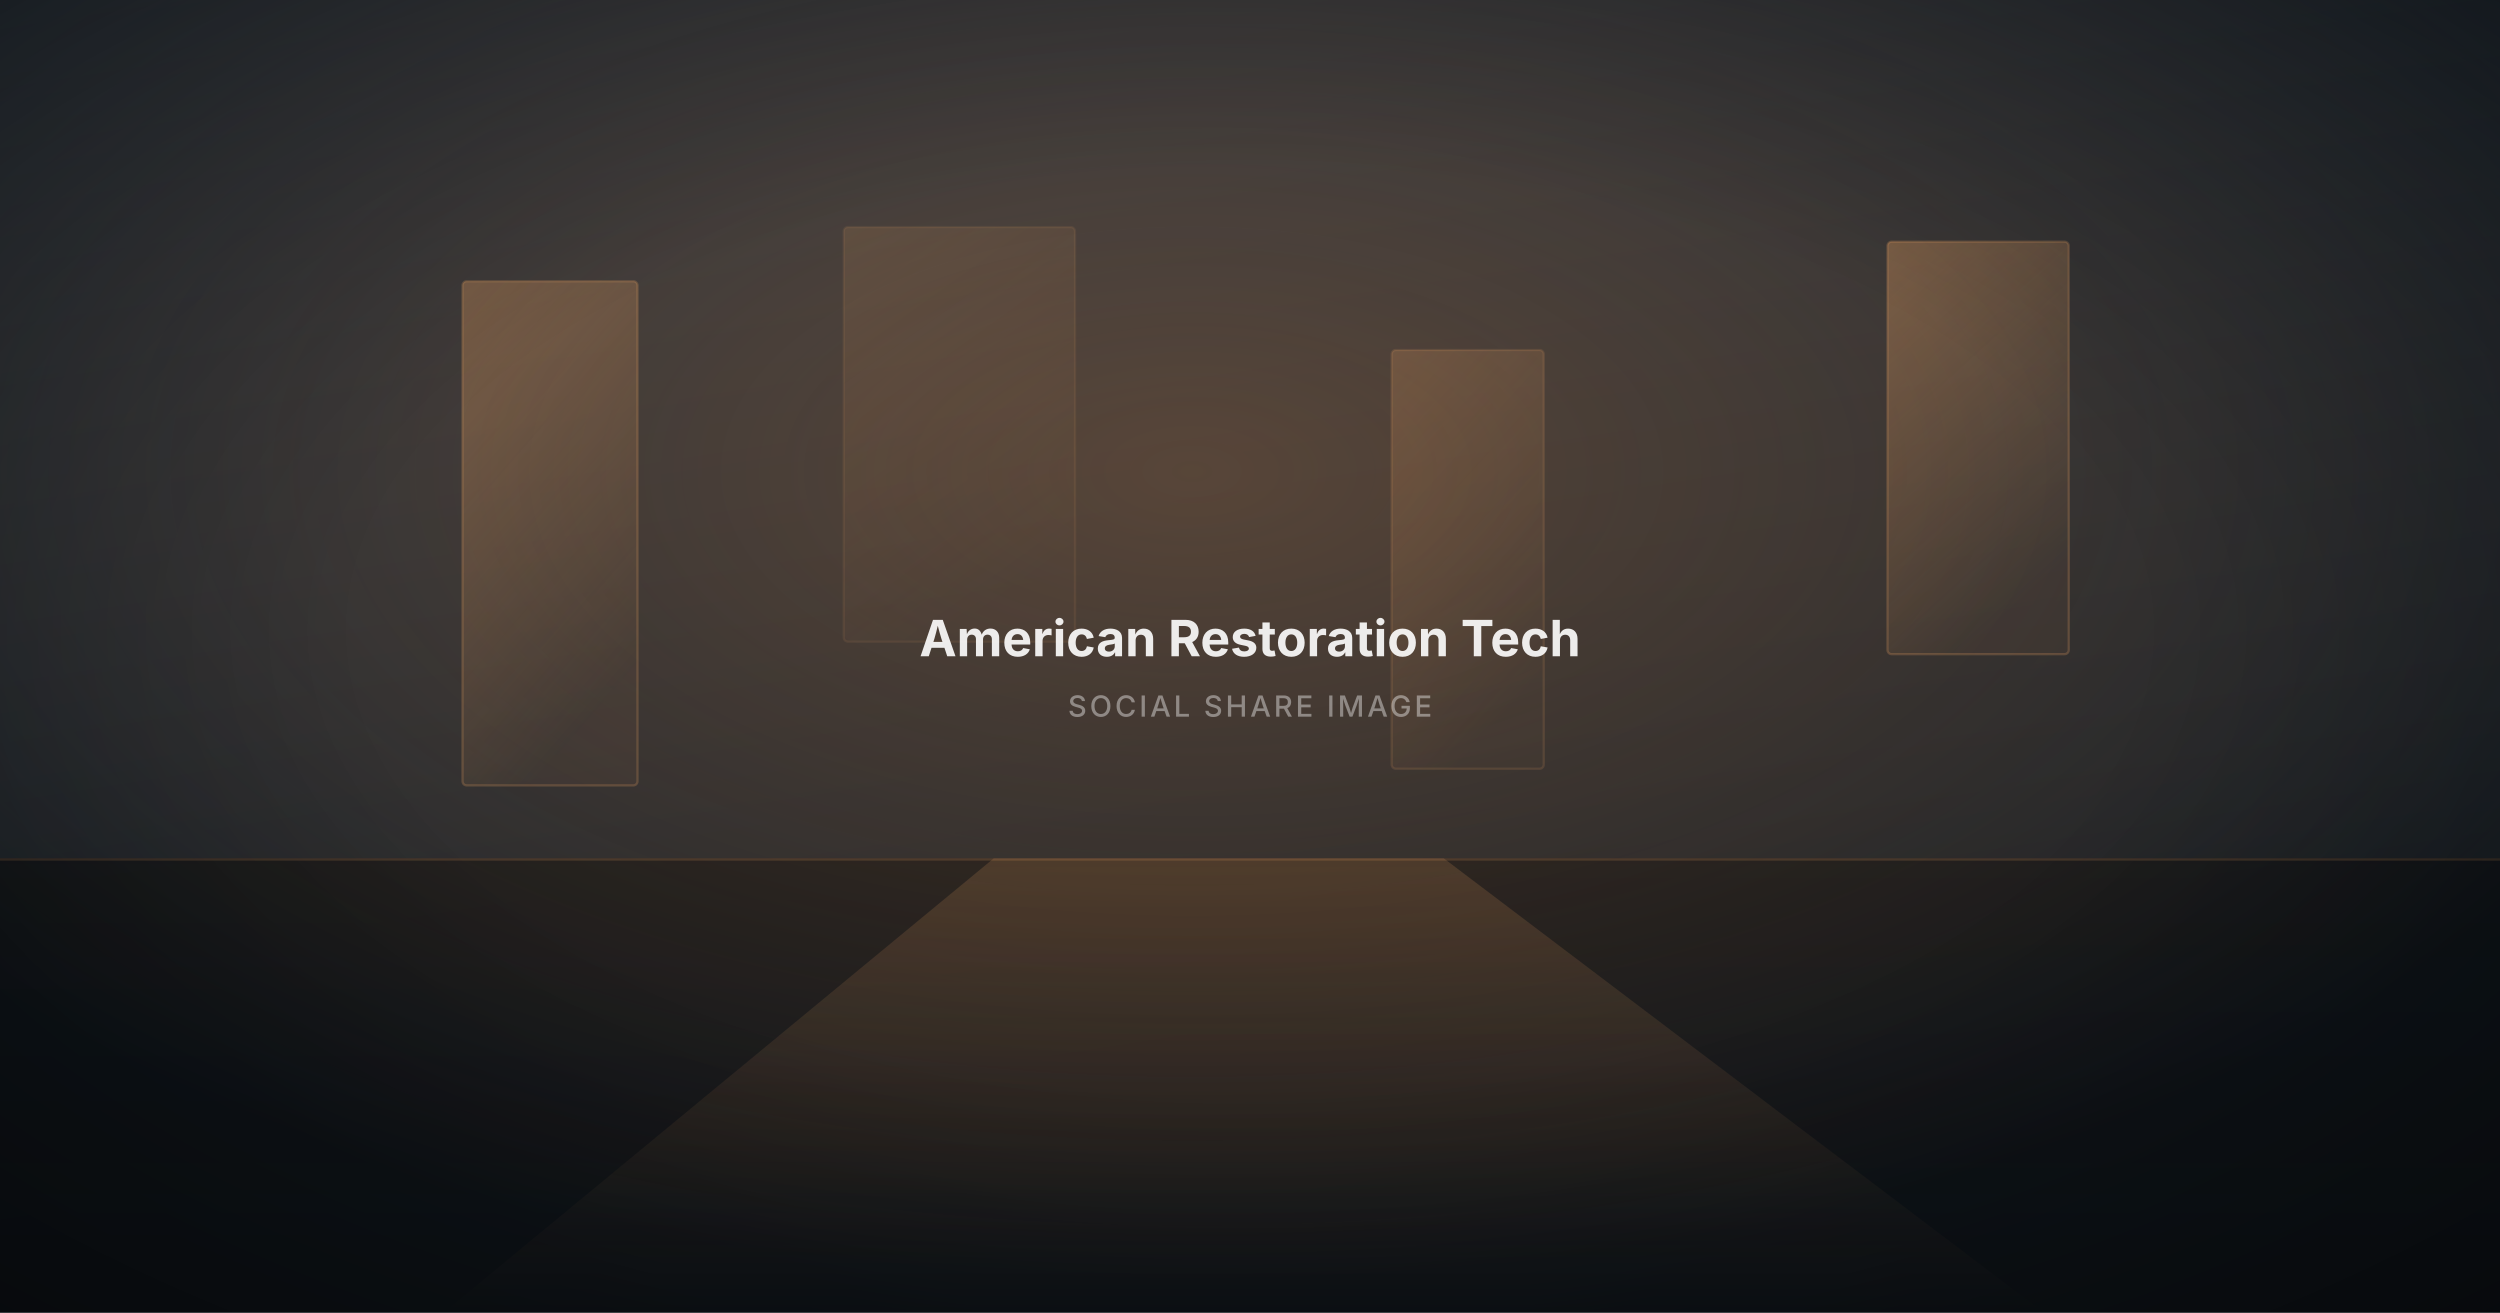
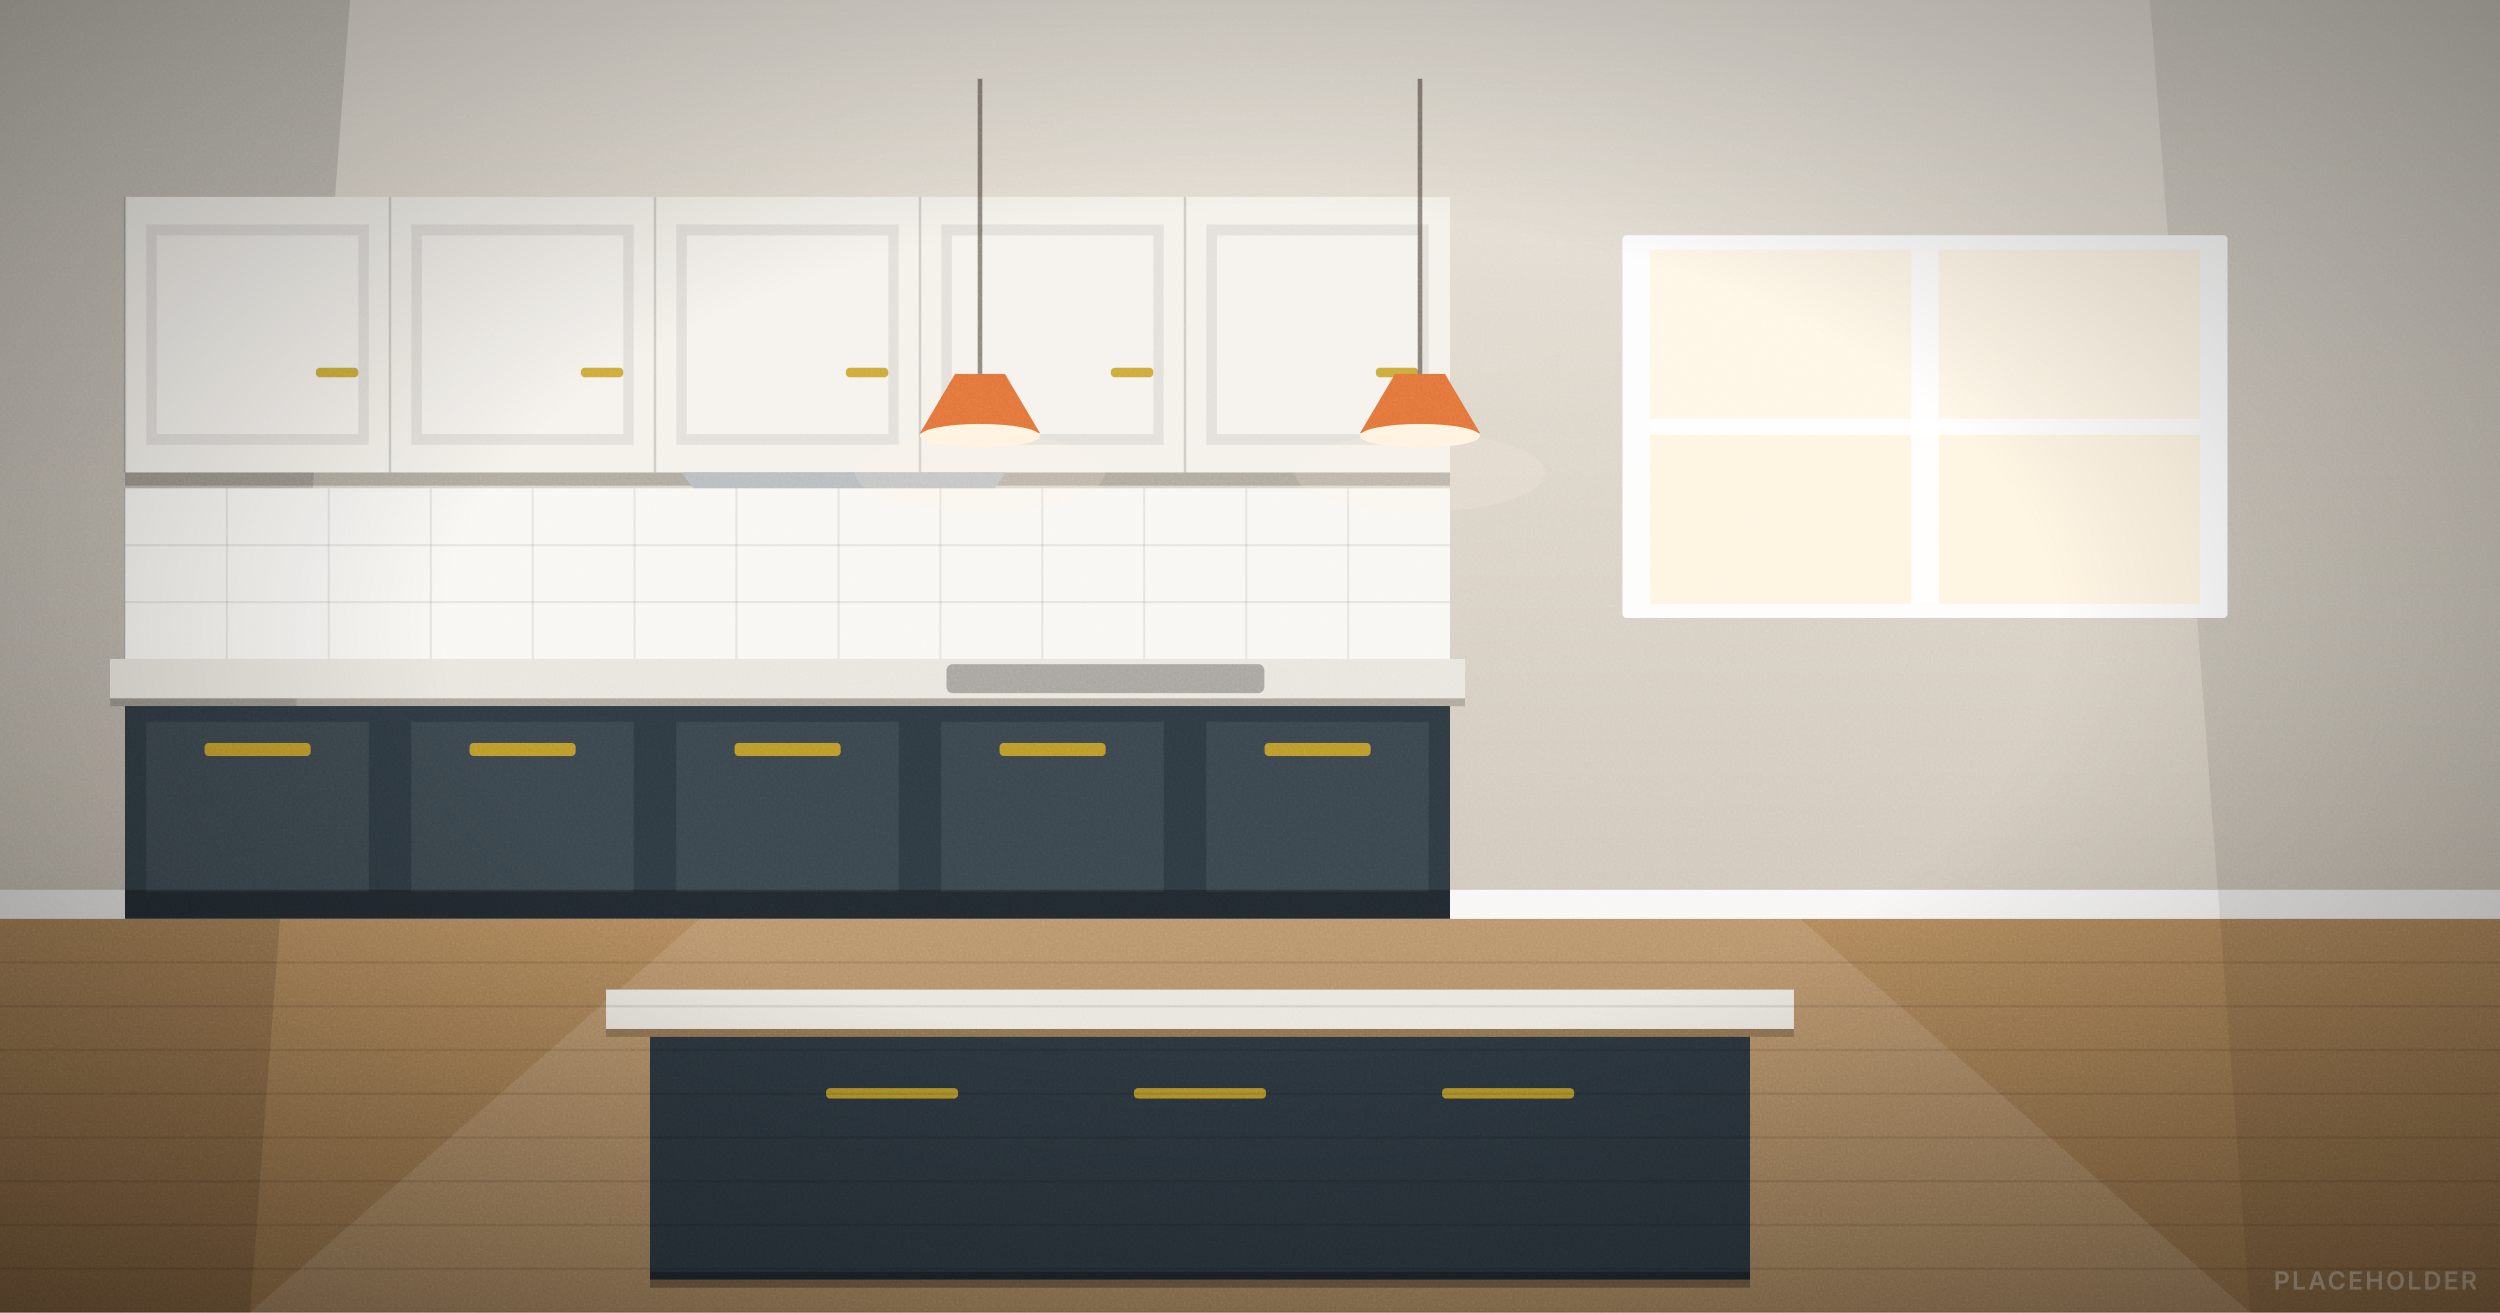
- <svg xmlns="http://www.w3.org/2000/svg" viewBox="0 0 1200 630" width="1200" height="630" role="img" aria-label="American Restoration Tech — placeholder image">
+ <svg xmlns="http://www.w3.org/2000/svg" viewBox="0 0 1200 630" width="1200" height="630" role="img" aria-label="American Restoration Tech — illustrated placeholder">
  <defs>
-     <linearGradient id="wall-og-image" x1="0" y1="0" x2="0.3" y2="1">
-       <stop offset="0" stop-color="#2A343E" />
-       <stop offset="1" stop-color="#151C22" />
+     <linearGradient id="wallk4860" x1="0" y1="0" x2="0" y2="1">
+       <stop offset="0" stop-color="#E9E3D9" stop-opacity="1" />
+       <stop offset="1" stop-color="#CFC7BA" stop-opacity="1" />
    </linearGradient>
-     <linearGradient id="floor-og-image" x1="0" y1="0" x2="0" y2="1">
-       <stop offset="0" stop-color="#0E1318" stop-opacity="0.92" />
-       <stop offset="1" stop-color="#0E1318" />
+     <linearGradient id="flrk4860" x1="0" y1="0" x2="0" y2="1">
+       <stop offset="0" stop-color="#B0885C" stop-opacity="1" />
+       <stop offset="1" stop-color="#8A6944" stop-opacity="1" />
    </linearGradient>
-     <linearGradient id="pane-og-image" x1="0" y1="0" x2="0.4" y2="1">
-       <stop offset="0" stop-color="#F0A867" stop-opacity="0.85" />
-       <stop offset="1" stop-color="#F0A867" stop-opacity="0.12" />
-     </linearGradient>
-     <linearGradient id="shaft-og-image" x1="0" y1="0" x2="0" y2="1">
-       <stop offset="0" stop-color="#F0A867" stop-opacity="0.34" />
-       <stop offset="1" stop-color="#F0A867" stop-opacity="0" />
-     </linearGradient>
-     <radialGradient id="lamp-og-image" cx="0.477" cy="0.359" r="0.62">
-       <stop offset="0" stop-color="#D9884A" stop-opacity="0.30" />
-       <stop offset="1" stop-color="#D9884A" stop-opacity="0" />
-     </radialGradient>
-     <radialGradient id="vig-og-image" cx="0.5" cy="0.48" r="0.78">
-       <stop offset="0.45" stop-color="#000000" stop-opacity="0" />
-       <stop offset="1" stop-color="#000000" stop-opacity="0.55" />
+     <filter id="grk4860" x="0" y="0" width="100%" height="100%">
+       <feTurbulence type="fractalNoise" baseFrequency="0.9" numOctaves="3" seed="7" result="n" />
+       <feColorMatrix in="n" type="saturate" values="0" />
+       <feComponentTransfer>
+         <feFuncA type="linear" slope="0.5" />
+       </feComponentTransfer>
+     </filter>
+     <radialGradient id="vgk4860" cx="0.5" cy="0.48" r="0.76">
+       <stop offset="0.42" stop-color="#000" stop-opacity="0" />
+       <stop offset="1" stop-color="#000" stop-opacity="0.42" />
    </radialGradient>
  </defs>
-   <rect width="1200" height="630" fill="url(#wall-og-image)" />
-   <rect x="222" y="135" width="84" height="242" rx="2" fill="url(#pane-og-image)" fill-opacity="0.40" />
-   <rect x="222" y="135" width="84" height="242" rx="2" fill="none" stroke="#F0A867" stroke-opacity="0.22" stroke-width="1.1" />
-   <rect x="405" y="109" width="111" height="199" rx="2" fill="url(#pane-og-image)" fill-opacity="0.17" />
-   <rect x="405" y="109" width="111" height="199" rx="2" fill="none" stroke="#F0A867" stroke-opacity="0.09" stroke-width="1.1" />
-   <rect x="668" y="168" width="73" height="201" rx="2" fill="url(#pane-og-image)" fill-opacity="0.26" />
-   <rect x="668" y="168" width="73" height="201" rx="2" fill="none" stroke="#F0A867" stroke-opacity="0.14" stroke-width="1.1" />
-   <rect x="906" y="116" width="87" height="198" rx="2" fill="url(#pane-og-image)" fill-opacity="0.42" />
-   <rect x="906" y="116" width="87" height="198" rx="2" fill="none" stroke="#F0A867" stroke-opacity="0.23" stroke-width="1.1" />
-   <rect y="412" width="1200" height="218" fill="url(#floor-og-image)" />
-   <rect y="412" width="1200" height="1.1" fill="#F0A867" fill-opacity="0.18" />
-   <path d="M477 412 L693 412 L981 630 L213 630 Z" fill="url(#shaft-og-image)" fill-opacity="0.5" />
-   <rect width="1200" height="630" fill="url(#lamp-og-image)" />
-   <rect width="1200" height="630" fill="url(#vig-og-image)" />
-   <text x="600" y="315" text-anchor="middle" font-family="Inter, Helvetica, Arial, sans-serif" font-size="24" font-weight="650" fill="#FFFFFF" fill-opacity="0.90">American Restoration Tech</text>
-   <text x="600" y="344" text-anchor="middle" font-family="Inter, Helvetica, Arial, sans-serif" font-size="14" font-weight="500" letter-spacing="1.4" fill="#FFFFFF" fill-opacity="0.40">SOCIAL SHARE IMAGE</text>
+   <rect x="0.0" y="0.0" width="1200.0" height="441.0" fill="url(#wallk4860)" />
+   <rect x="0.0" y="441.0" width="1200.0" height="189.0" fill="url(#flrk4860)" />
+   <rect x="0.0" y="427.1" width="1200.0" height="13.9" fill="#FFFFFF" fill-opacity="0.850" />
+   <polygon points="0.0,0.0 168.0,0.0 120.0,630.0 0.0,630.0" fill="#000" fill-opacity="0.130" />
+   <polygon points="1200.0,0.0 1032.0,0.0 1080.0,630.0 1200.0,630.0" fill="#000" fill-opacity="0.080" />
+   <polygon points="336.0,441.0 864.0,441.0 1080.0,630.0 120.0,630.0" fill="#FFF3DF" fill-opacity="0.130" />
+   <rect x="60.0" y="94.5" width="636.0" height="132.3" fill="#F4F1EB" />
+   <rect x="70.2" y="107.7" width="106.8" height="105.8" fill="#e3e0db" />
+   <rect x="75.3" y="113.0" width="96.7" height="95.3" fill="#f5f2ed" />
+   <rect x="151.6" y="176.5" width="20.4" height="4.6" fill="#C9A227" fill-opacity="0.900" rx="2.0" />
+   <line x1="60.0" y1="94.5" x2="60.0" y2="226.8" stroke="#000" stroke-width="1.20" stroke-opacity="0.160" stroke-linecap="butt" />
+   <rect x="197.4" y="107.7" width="106.8" height="105.8" fill="#e3e0db" />
+   <rect x="202.5" y="113.0" width="96.7" height="95.3" fill="#f5f2ed" />
+   <rect x="278.8" y="176.5" width="20.4" height="4.6" fill="#C9A227" fill-opacity="0.900" rx="2.0" />
+   <line x1="187.2" y1="94.5" x2="187.2" y2="226.8" stroke="#000" stroke-width="1.20" stroke-opacity="0.160" stroke-linecap="butt" />
+   <rect x="324.6" y="107.7" width="106.8" height="105.8" fill="#e3e0db" />
+   <rect x="329.7" y="113.0" width="96.7" height="95.3" fill="#f5f2ed" />
+   <rect x="406.0" y="176.5" width="20.4" height="4.6" fill="#C9A227" fill-opacity="0.900" rx="2.0" />
+   <line x1="314.4" y1="94.5" x2="314.4" y2="226.8" stroke="#000" stroke-width="1.20" stroke-opacity="0.160" stroke-linecap="butt" />
+   <rect x="451.8" y="107.7" width="106.8" height="105.8" fill="#e3e0db" />
+   <rect x="456.9" y="113.0" width="96.7" height="95.3" fill="#f5f2ed" />
+   <rect x="533.2" y="176.5" width="20.4" height="4.6" fill="#C9A227" fill-opacity="0.900" rx="2.0" />
+   <line x1="441.6" y1="94.5" x2="441.6" y2="226.8" stroke="#000" stroke-width="1.20" stroke-opacity="0.160" stroke-linecap="butt" />
+   <rect x="579.0" y="107.7" width="106.8" height="105.8" fill="#e3e0db" />
+   <rect x="584.1" y="113.0" width="96.7" height="95.3" fill="#f5f2ed" />
+   <rect x="660.4" y="176.5" width="20.4" height="4.6" fill="#C9A227" fill-opacity="0.900" rx="2.0" />
+   <line x1="568.8" y1="94.5" x2="568.8" y2="226.8" stroke="#000" stroke-width="1.20" stroke-opacity="0.160" stroke-linecap="butt" />
+   <rect x="60.0" y="226.8" width="636.0" height="6.3" fill="#000" fill-opacity="0.200" />
+   <polygon points="327.1,226.8 483.1,226.8 459.1,258.3 351.1,258.3" fill="#B9BCC0" />
+   <rect x="60.0" y="234.4" width="636.0" height="81.9" fill="#f9f7f3" />
+   <line x1="60.0" y1="234.4" x2="60.0" y2="316.3" stroke="#000" stroke-width="1.00" stroke-opacity="0.080" stroke-linecap="butt" />
+   <line x1="108.9" y1="234.4" x2="108.9" y2="316.3" stroke="#000" stroke-width="1.00" stroke-opacity="0.080" stroke-linecap="butt" />
+   <line x1="157.8" y1="234.4" x2="157.8" y2="316.3" stroke="#000" stroke-width="1.00" stroke-opacity="0.080" stroke-linecap="butt" />
+   <line x1="206.8" y1="234.4" x2="206.8" y2="316.3" stroke="#000" stroke-width="1.00" stroke-opacity="0.080" stroke-linecap="butt" />
+   <line x1="255.7" y1="234.4" x2="255.7" y2="316.3" stroke="#000" stroke-width="1.00" stroke-opacity="0.080" stroke-linecap="butt" />
+   <line x1="304.6" y1="234.4" x2="304.6" y2="316.3" stroke="#000" stroke-width="1.00" stroke-opacity="0.080" stroke-linecap="butt" />
+   <line x1="353.5" y1="234.4" x2="353.5" y2="316.3" stroke="#000" stroke-width="1.00" stroke-opacity="0.080" stroke-linecap="butt" />
+   <line x1="402.5" y1="234.4" x2="402.5" y2="316.3" stroke="#000" stroke-width="1.00" stroke-opacity="0.080" stroke-linecap="butt" />
+   <line x1="451.4" y1="234.4" x2="451.4" y2="316.3" stroke="#000" stroke-width="1.00" stroke-opacity="0.080" stroke-linecap="butt" />
+   <line x1="500.3" y1="234.4" x2="500.3" y2="316.3" stroke="#000" stroke-width="1.00" stroke-opacity="0.080" stroke-linecap="butt" />
+   <line x1="549.2" y1="234.4" x2="549.2" y2="316.3" stroke="#000" stroke-width="1.00" stroke-opacity="0.080" stroke-linecap="butt" />
+   <line x1="598.2" y1="234.4" x2="598.2" y2="316.3" stroke="#000" stroke-width="1.00" stroke-opacity="0.080" stroke-linecap="butt" />
+   <line x1="647.1" y1="234.4" x2="647.1" y2="316.3" stroke="#000" stroke-width="1.00" stroke-opacity="0.080" stroke-linecap="butt" />
+   <line x1="60.0" y1="261.7" x2="696.0" y2="261.7" stroke="#000" stroke-width="1.00" stroke-opacity="0.080" stroke-linecap="butt" />
+   <line x1="60.0" y1="289.0" x2="696.0" y2="289.0" stroke="#000" stroke-width="1.00" stroke-opacity="0.080" stroke-linecap="butt" />
+   <rect x="52.8" y="316.3" width="650.4" height="18.9" fill="#E9E5DE" />
+   <rect x="52.8" y="335.2" width="650.4" height="3.8" fill="#000" fill-opacity="0.180" />
+   <rect x="60.0" y="338.9" width="636.0" height="102.1" fill="#2F3A42" />
+   <rect x="70.2" y="346.5" width="106.8" height="81.6" fill="#3b464d" />
+   <rect x="98.2" y="356.6" width="50.9" height="6.3" fill="#C9A227" fill-opacity="0.900" rx="2.0" />
+   <rect x="197.4" y="346.5" width="106.8" height="81.6" fill="#3b464d" />
+   <rect x="225.4" y="356.6" width="50.9" height="6.3" fill="#C9A227" fill-opacity="0.900" rx="2.0" />
+   <rect x="324.6" y="346.5" width="106.8" height="81.6" fill="#3b464d" />
+   <rect x="352.6" y="356.6" width="50.9" height="6.3" fill="#C9A227" fill-opacity="0.900" rx="2.0" />
+   <rect x="451.8" y="346.5" width="106.8" height="81.6" fill="#3b464d" />
+   <rect x="479.8" y="356.6" width="50.9" height="6.3" fill="#C9A227" fill-opacity="0.900" rx="2.0" />
+   <rect x="579.0" y="346.5" width="106.8" height="81.6" fill="#3b464d" />
+   <rect x="607.0" y="356.6" width="50.9" height="6.3" fill="#C9A227" fill-opacity="0.900" rx="2.0" />
+   <rect x="60.0" y="427.1" width="636.0" height="13.9" fill="#000" fill-opacity="0.280" />
+   <rect x="454.3" y="318.8" width="152.6" height="13.9" fill="#a8a5a0" rx="3.0" />
+   <rect x="778.8" y="112.9" width="290.4" height="183.7" fill="#FFFFFF" fill-opacity="0.950" rx="2.0" />
+   <rect x="792.0" y="119.7" width="264.0" height="170.1" fill="#FFF3DF" fill-opacity="0.920" />
+   <rect x="792.0" y="119.7" width="264.0" height="85.1" fill="#FFFFFF" fill-opacity="0.180" />
+   <line x1="924.0" y1="119.7" x2="924.0" y2="289.8" stroke="#FFFFFF" stroke-width="13.20" stroke-opacity="0.900" stroke-linecap="butt" />
+   <line x1="792.0" y1="204.8" x2="1056.0" y2="204.8" stroke="#FFFFFF" stroke-width="7.65" stroke-opacity="0.900" stroke-linecap="butt" />
+   <rect x="290.9" y="475.0" width="570.2" height="18.9" fill="#E9E5DE" />
+   <rect x="290.9" y="493.9" width="570.2" height="3.8" fill="#000" fill-opacity="0.200" />
+   <rect x="312.0" y="497.7" width="528.0" height="116.5" fill="#2F3A42" />
+   <rect x="312.0" y="497.7" width="528.0" height="116.5" fill="#000" fill-opacity="0.080" />
+   <rect x="396.5" y="522.3" width="63.4" height="5.0" fill="#C9A227" fill-opacity="0.850" rx="2.0" />
+   <rect x="544.3" y="522.3" width="63.4" height="5.0" fill="#C9A227" fill-opacity="0.850" rx="2.0" />
+   <rect x="692.2" y="522.3" width="63.4" height="5.0" fill="#C9A227" fill-opacity="0.850" rx="2.0" />
+   <rect x="312.0" y="610.5" width="528.0" height="7.6" fill="#000" fill-opacity="0.300" />
+   <line x1="470.4" y1="37.8" x2="470.4" y2="179.5" stroke="#3A3027" stroke-width="2.20" stroke-opacity="0.550" stroke-linecap="butt" />
+   <polygon points="441.6,207.9 499.2,207.9 482.4,179.5 458.4,179.5" fill="#E2743B" />
+   <ellipse cx="470.4" cy="209.2" rx="28.8" ry="5.7" fill="#FFF3DF" />
+   <ellipse cx="470.4" cy="226.8" rx="60.0" ry="18.9" fill="#FFF3DF" fill-opacity="0.18" />
+   <line x1="681.6" y1="37.8" x2="681.6" y2="179.5" stroke="#3A3027" stroke-width="2.20" stroke-opacity="0.550" stroke-linecap="butt" />
+   <polygon points="652.8,207.9 710.4,207.9 693.6,179.5 669.6,179.5" fill="#E2743B" />
+   <ellipse cx="681.6" cy="209.2" rx="28.8" ry="5.7" fill="#FFF3DF" />
+   <ellipse cx="681.6" cy="226.8" rx="60.0" ry="18.9" fill="#FFF3DF" fill-opacity="0.18" />
+   <line x1="0.0" y1="462.0" x2="1200.0" y2="462.0" stroke="#000" stroke-width="1.20" stroke-opacity="0.090" stroke-linecap="butt" />
+   <line x1="0.0" y1="483.0" x2="1200.0" y2="483.0" stroke="#000" stroke-width="1.20" stroke-opacity="0.090" stroke-linecap="butt" />
+   <line x1="0.0" y1="504.0" x2="1200.0" y2="504.0" stroke="#000" stroke-width="1.20" stroke-opacity="0.090" stroke-linecap="butt" />
+   <line x1="0.0" y1="525.0" x2="1200.0" y2="525.0" stroke="#000" stroke-width="1.20" stroke-opacity="0.090" stroke-linecap="butt" />
+   <line x1="0.0" y1="546.0" x2="1200.0" y2="546.0" stroke="#000" stroke-width="1.20" stroke-opacity="0.090" stroke-linecap="butt" />
+   <line x1="0.0" y1="567.0" x2="1200.0" y2="567.0" stroke="#000" stroke-width="1.20" stroke-opacity="0.090" stroke-linecap="butt" />
+   <line x1="0.0" y1="588.0" x2="1200.0" y2="588.0" stroke="#000" stroke-width="1.20" stroke-opacity="0.090" stroke-linecap="butt" />
+   <line x1="0.0" y1="609.0" x2="1200.0" y2="609.0" stroke="#000" stroke-width="1.20" stroke-opacity="0.090" stroke-linecap="butt" />
+   <line x1="0.0" y1="630.0" x2="1200.0" y2="630.0" stroke="#000" stroke-width="1.20" stroke-opacity="0.090" stroke-linecap="butt" />
+   <text x="1189" y="619" text-anchor="end" font-family="Inter, Helvetica, Arial, sans-serif" font-size="12" font-weight="600" letter-spacing="1.0" fill="#FFFFFF" fill-opacity="0.34">PLACEHOLDER</text>
+   <rect width="1200" height="630" filter="url(#grk4860)" opacity="0.5" style="mix-blend-mode:overlay" />
+   <rect width="1200" height="630" fill="url(#vgk4860)" />
</svg>
